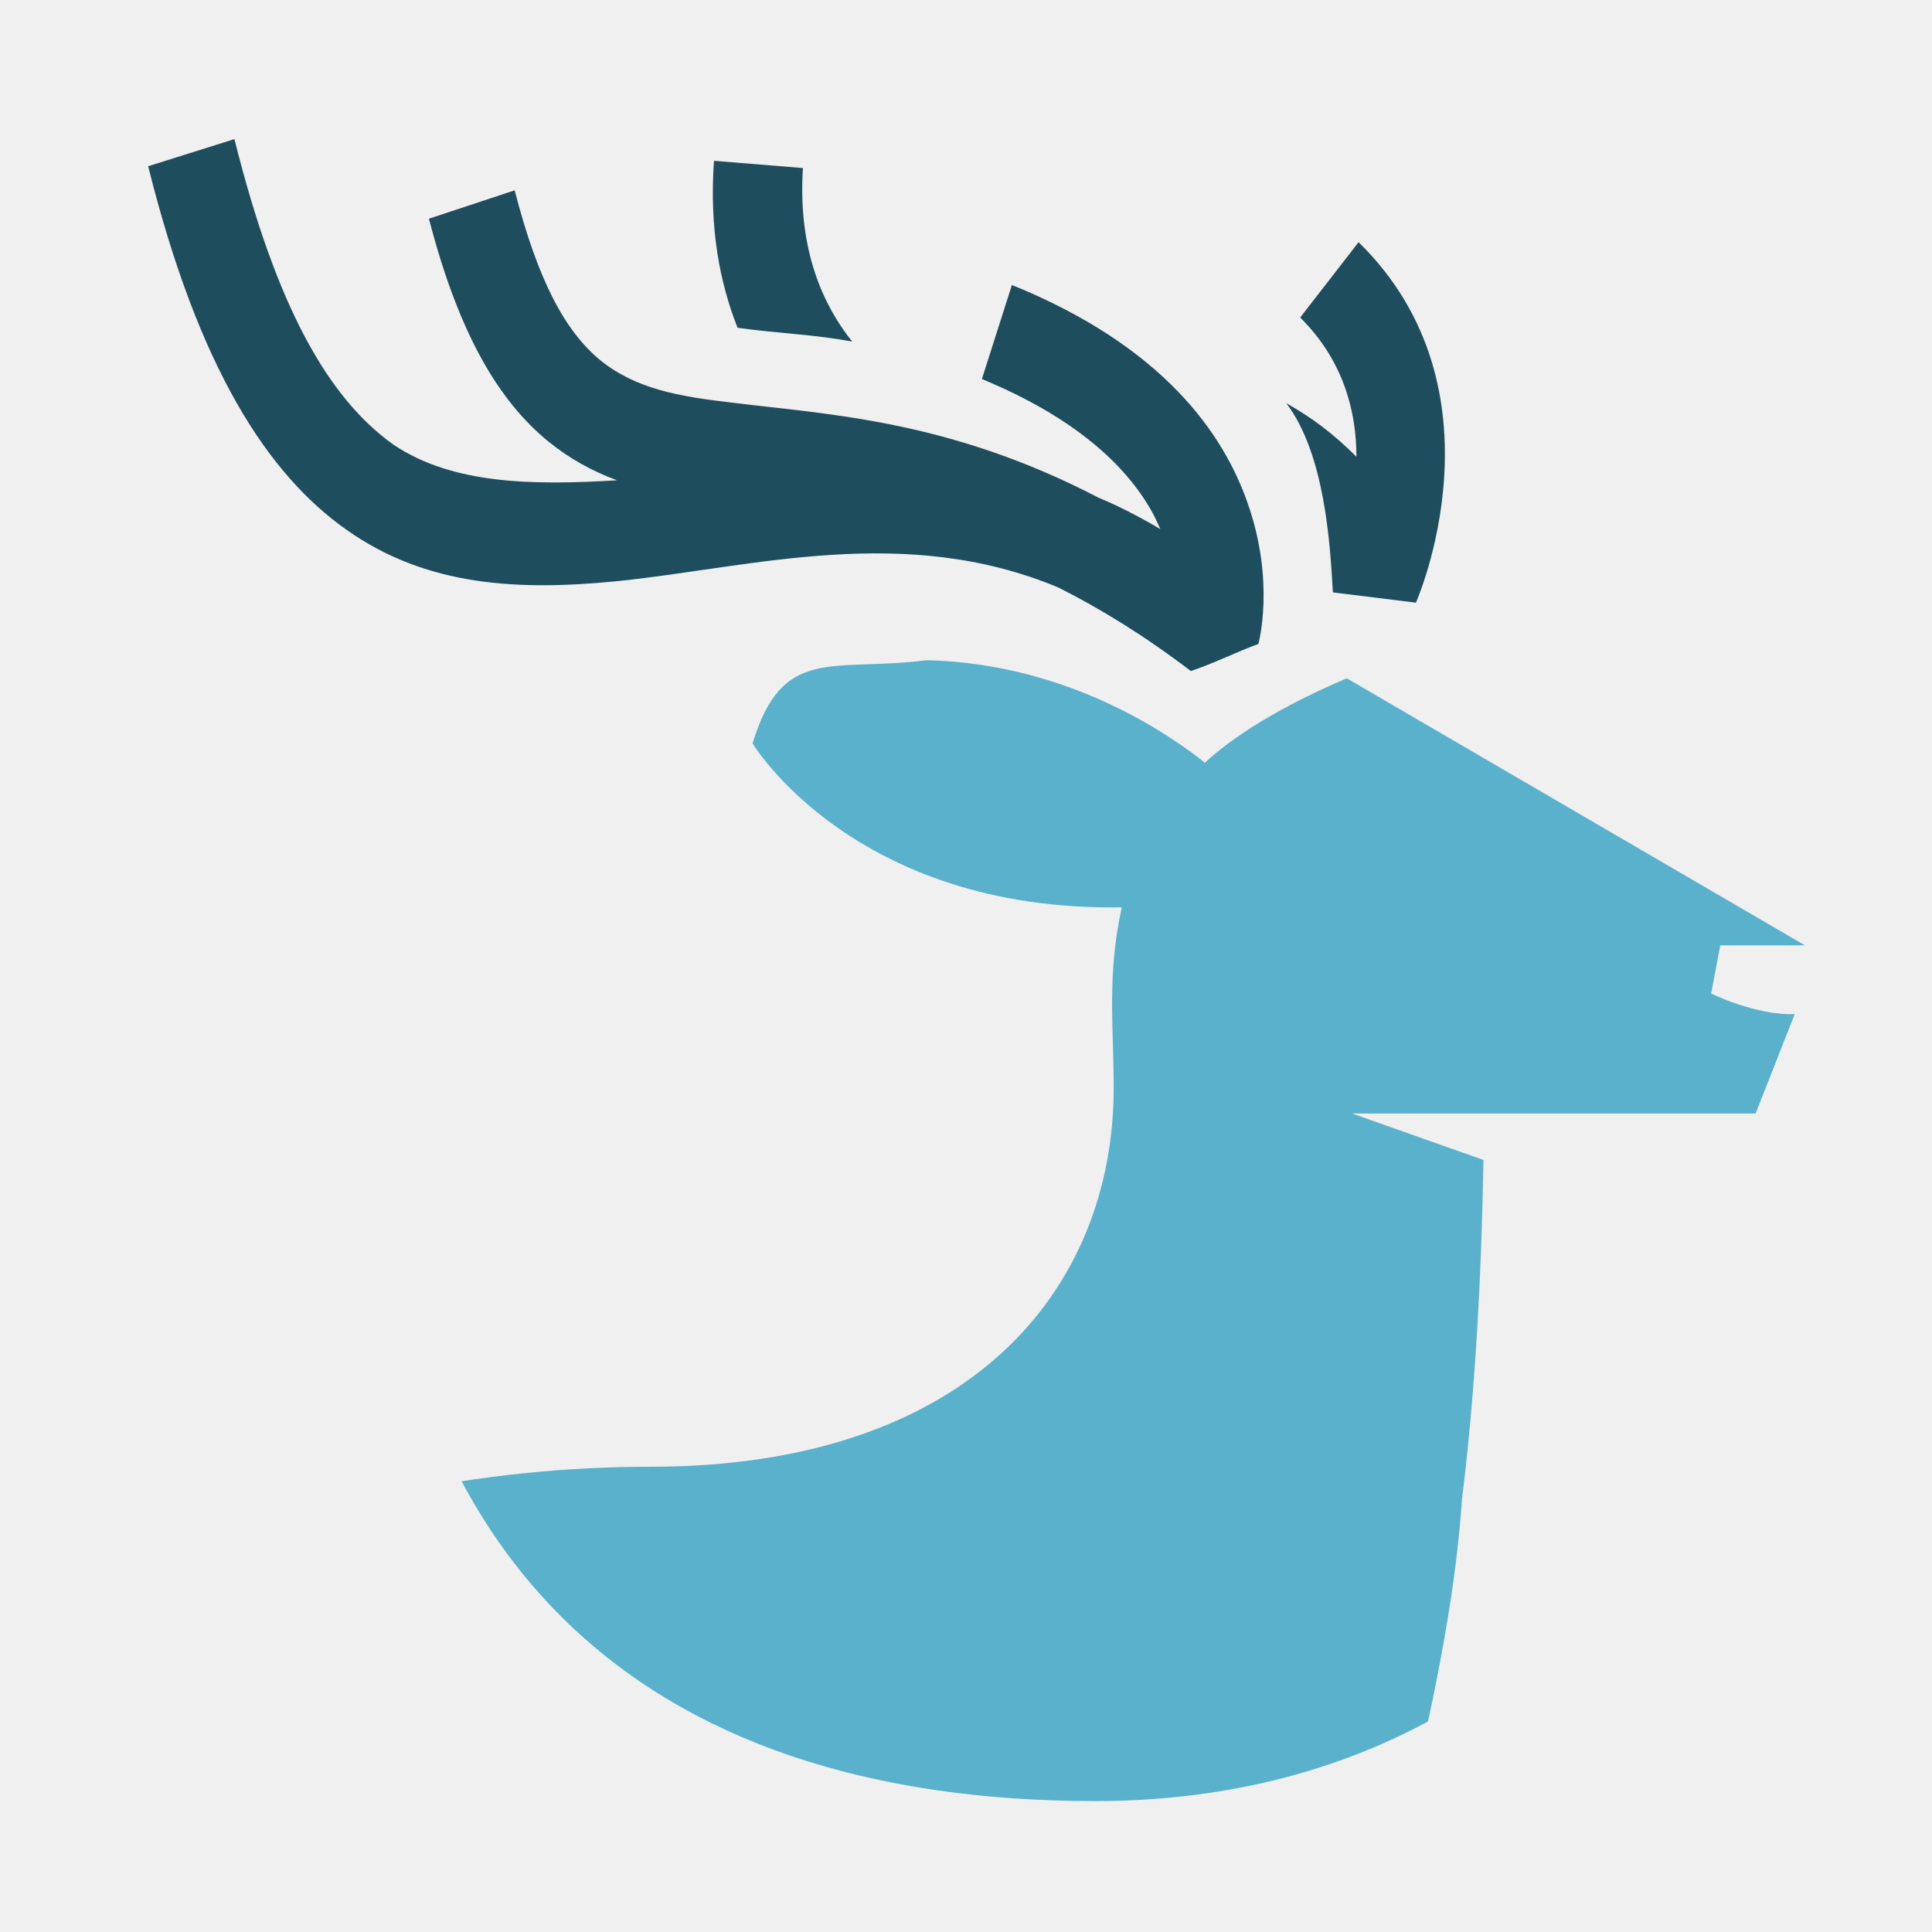
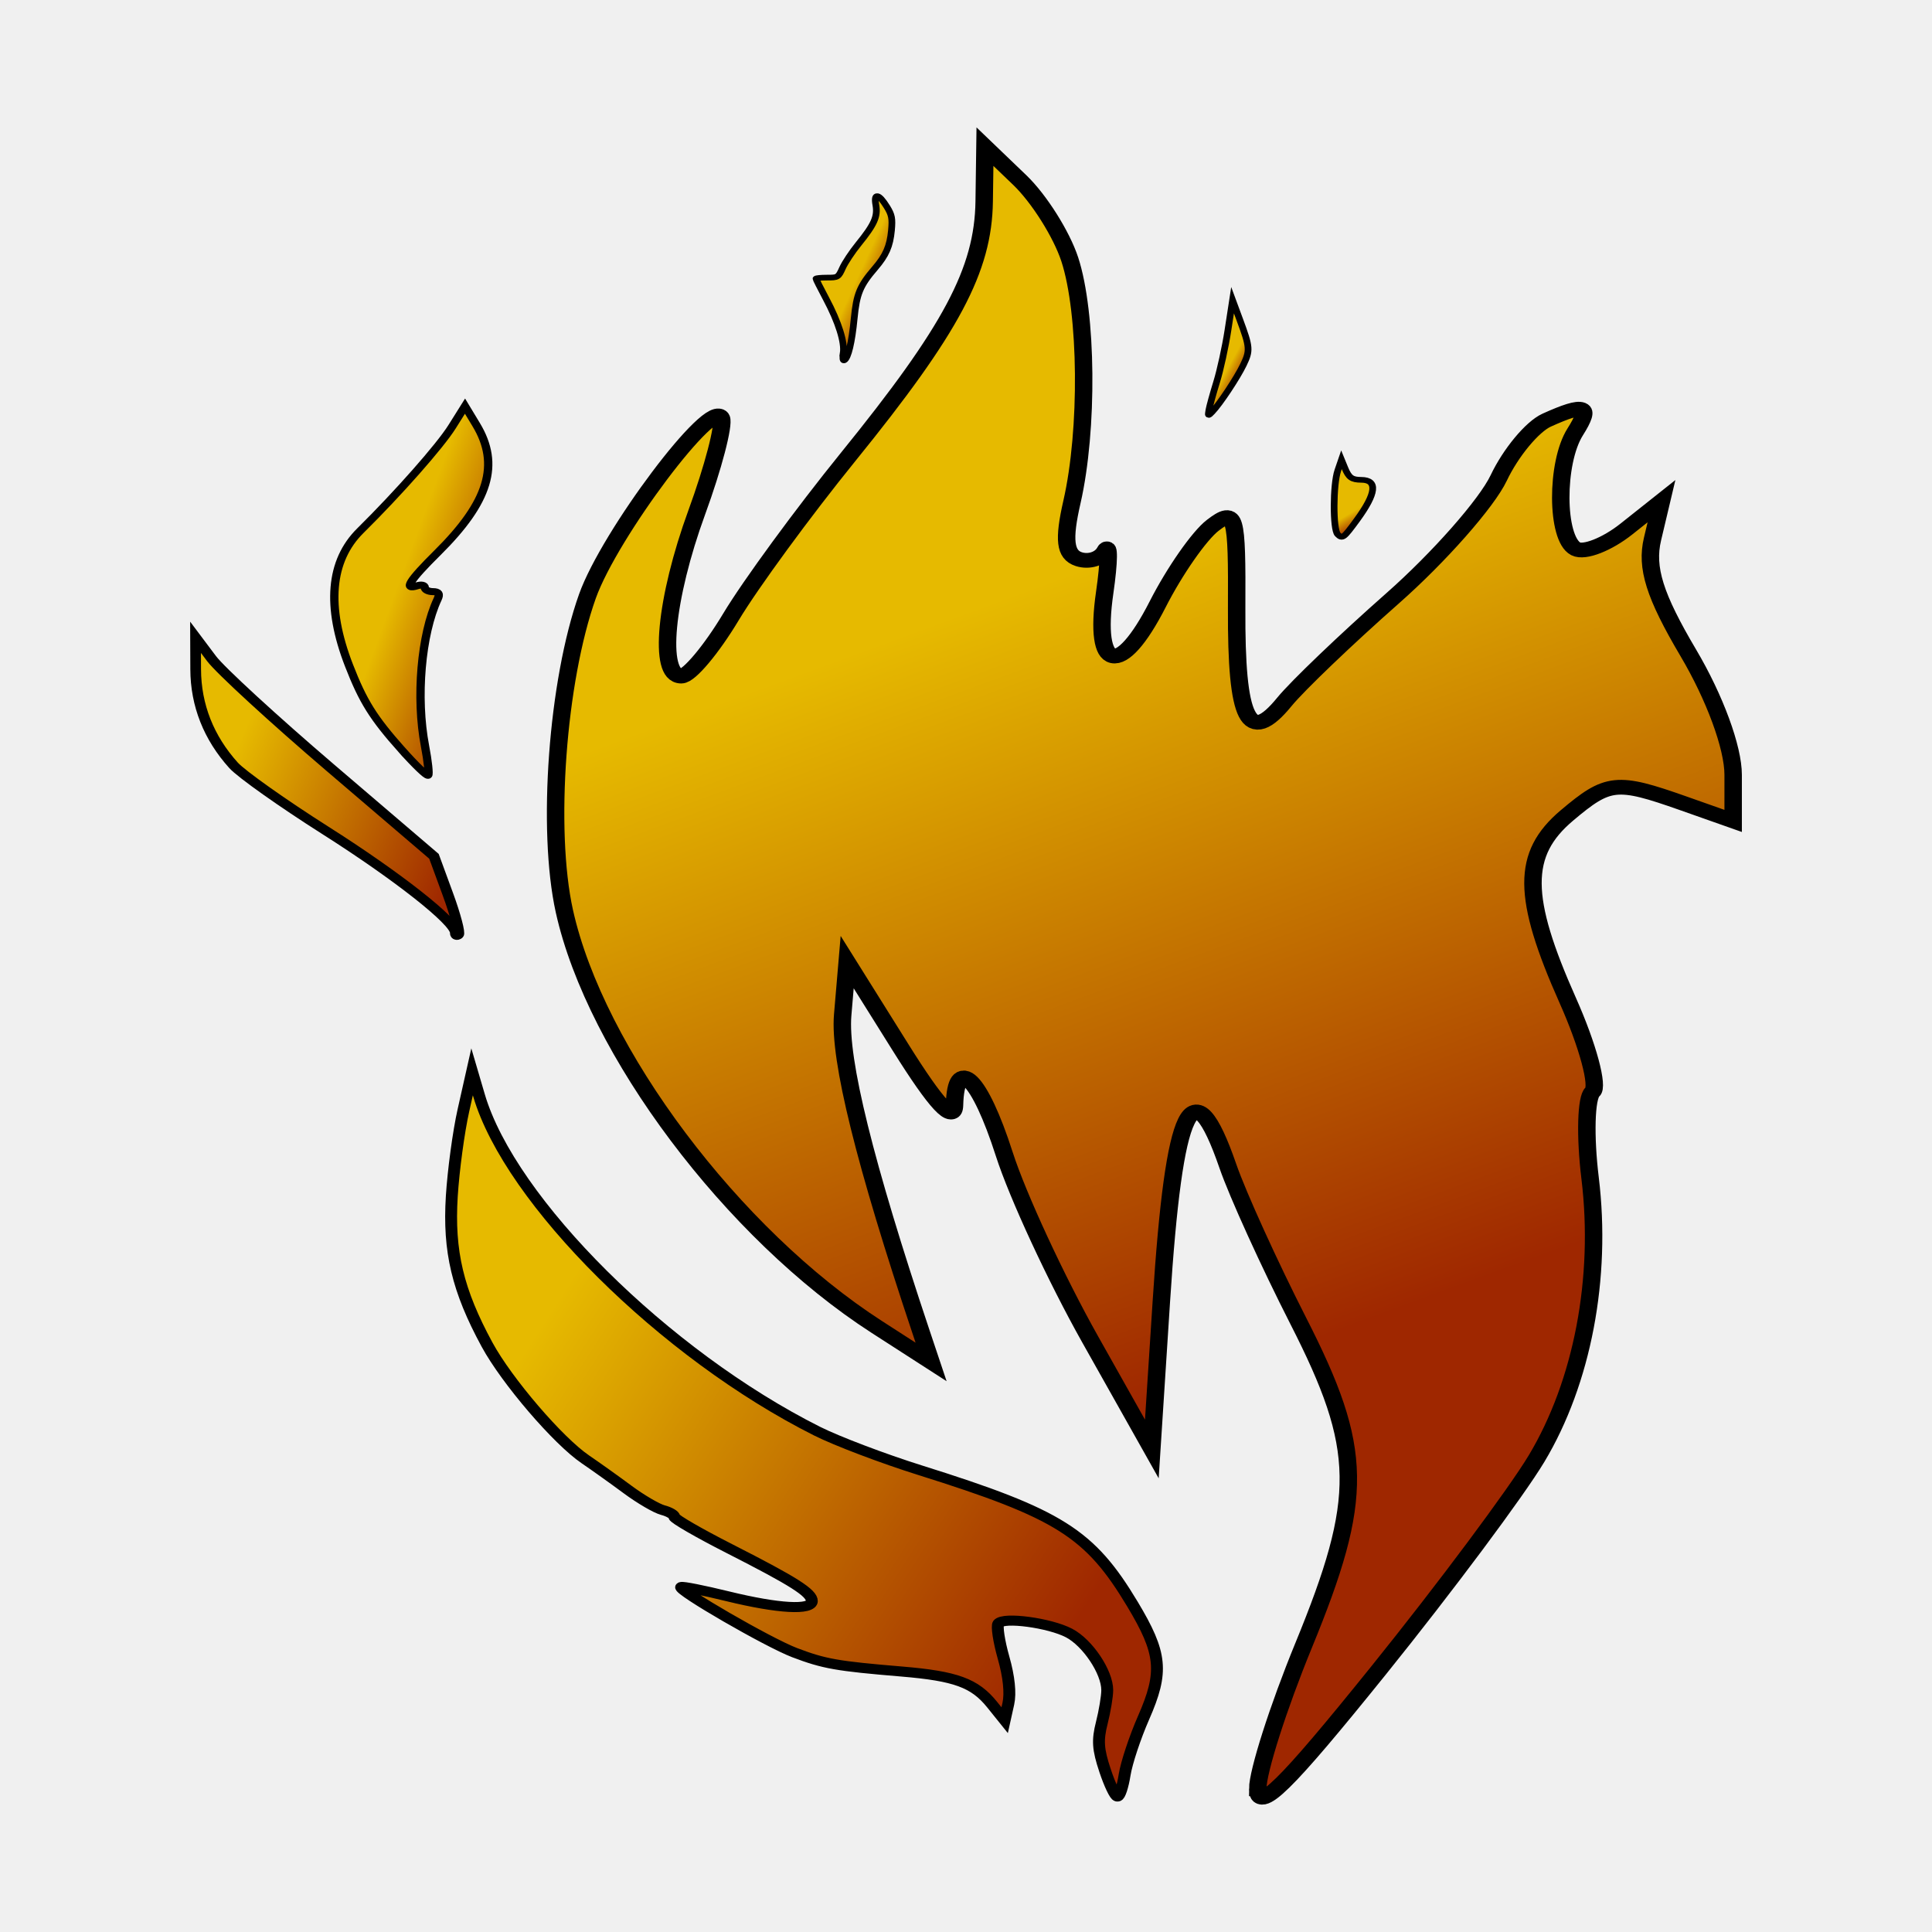
- <svg xmlns="http://www.w3.org/2000/svg" width="250" height="250" fill="none" version="1.1" id="svg30">
-   <defs id="defs34" />
+ <svg xmlns="http://www.w3.org/2000/svg" xmlns:xlink="http://www.w3.org/1999/xlink" width="250" height="250" fill="none" version="1.1" id="svg30">
+   <defs id="defs34">
+     <linearGradient xlink:href="#linearGradient899" id="linearGradient1018" gradientUnits="userSpaceOnUse" x1="-335.433" y1="582.078" x2="-304.339" y2="653.729" gradientTransform="matrix(1.388889,0,0,1.388889,450.3805,157.9645)" />
+     <linearGradient id="linearGradient899">
+       <stop style="stop-color:#e6ba00;stop-opacity:1" offset="0" id="stop895" />
+       <stop style="stop-color:#9f2700;stop-opacity:1" offset="1" id="stop897" />
+     </linearGradient>
+     <linearGradient xlink:href="#linearGradient899" id="linearGradient1020" gradientUnits="userSpaceOnUse" x1="-347.951" y1="549.51" x2="-345.168" y2="550.579" gradientTransform="matrix(1.388889,0,0,1.388889,450.3805,157.9645)" />
+     <linearGradient xlink:href="#linearGradient899" id="linearGradient1022" gradientUnits="userSpaceOnUse" x1="-316.988" y1="558.931" x2="-315.48" y2="559.626" gradientTransform="matrix(1.388889,0,0,1.388889,450.3805,157.9645)" />
+     <linearGradient xlink:href="#linearGradient899" id="linearGradient1024" gradientUnits="userSpaceOnUse" x1="-306.807" y1="573.839" x2="-305.872" y2="575.175" gradientTransform="matrix(1.388889,0,0,1.388889,450.3805,157.9645)" />
+     <linearGradient xlink:href="#linearGradient899" id="linearGradient1026" gradientUnits="userSpaceOnUse" x1="-387.232" y1="582.045" x2="-376.893" y2="585.252" gradientTransform="matrix(1.388889,0,0,1.388889,450.3805,157.9645)" />
+     <linearGradient xlink:href="#linearGradient899" id="linearGradient1028" gradientUnits="userSpaceOnUse" x1="-401.874" y1="601.201" x2="-381.707" y2="608.47" gradientTransform="matrix(1.388889,0,0,1.388889,450.3805,157.9645)" />
+     <linearGradient xlink:href="#linearGradient899" id="linearGradient1030" gradientUnits="userSpaceOnUse" x1="-374.648" y1="654.187" x2="-327.596" y2="679.84" gradientTransform="matrix(1.388889,0,0,1.388889,450.3805,157.9645)" />
+   </defs>
  <mask id="a" width="240" height="234" x="4" y="1" maskUnits="userSpaceOnUse" style="mask-type:alpha">
    <path fill="white" d="M244 123c0 64.617-38.383 112-103 112-64.617 0-103-30.883-103-95.5C38 111.194-8.729 36.236 8 16 29.46-9.959 88.689 6 125 6c64.617 0 119 52.383 119 117Z" id="path19" />
  </mask>
-   <g mask="url(#a)" id="g28" transform="matrix(0.9092373,0,0,1.004956,13.52002,-3.104084)">
-     <path fill="#5AB1CC" d="m 116.94,88.1 c -13.344,1.552 -20.436,-2.019 -24.706,10.71 0,0 14.336,21.655 52.54,21.112 -2.135,8.848 -1.144,15.368 -1.144,23.207 0,26.079 -20.589,48.821 -65.961,48.821 -23.03,0 -51.015,4.191 -72.367,15.911 -15.175,8.305 -27.048,20.336 -32.302,37.023 l 5.956,8.461 11.4,0.155 v 47.889 l -13.91,21.966 3.998,63.645 H -6.364 L -5.22,335.773 C 1.338,331.892 16.36,321.802 29.171,306.279 46.557,285.4 59.902,255.052 44.193,217.486 l 11.744,-5.045 c 12.887,30.814 8.388,57.514 -2.898,79.013 21.58,-0.698 40.11,-2.095 55.819,-4.734 l -3.584,-43.698 12.659,-1.087 L 129.98,387 h 13.116 l 2.212,-94.459 c 10.447,-4.502 34.239,-21.034 45.372,-78.47 1.372,-6.986 2.135,-12.885 2.516,-17.93 1.754,-12.806 2.745,-27.243 3.051,-43.698 l -18.683,-5.976 h 57.42 l 5.567,-12.807 c -5.414,0.233 -11.896,-2.639 -11.896,-2.639 l 1.297,-6.209 H 242 L 176.801,90.428 c -7.244,2.794 -14.87,6.442 -20.208,10.866 -4.27,-3.105 -19.063,-12.807 -39.653,-13.195 z" id="path22" />
-     <path fill="#1E4E5E" d="M 6.217,24.493 18.494,21 c 5.948,21.577 13.345,33.375 22.648,39.352 8.388,5.099 19.75,5.239 31.799,4.579 C 69.433,63.767 66.154,62.137 63.104,59.886 56.317,54.841 50.522,46.458 46.175,31.246 l 12.201,-3.649 c 3.279,11.488 7.092,18.085 12.201,21.888 5.11,3.726 11.286,4.657 18.606,5.433 13.726,1.553 30.884,2.174 52.312,12.264 2.898,1.086 5.872,2.483 8.769,4.036 -0.381,-0.776 -0.762,-1.553 -1.296,-2.406 -3.66,-5.822 -10.828,-11.953 -24.097,-16.92 l 4.27,-12.109 c 21.581,7.917 30.121,19.171 33.553,28.097 3.965,10.168 1.525,18.124 1.525,18.124 -3.05,1.009 -6.1,2.406 -9.608,3.492 -6.634,-4.579 -12.887,-8.033 -18.835,-10.75 C 113.814,70.442 92.31,76.108 73.246,77.893 58.91,79.213 45.794,78.591 34.432,71.295 23.222,64.155 13.385,50.495 6.217,24.493 Z" id="path24" />
-     <path fill="#1E4E5E" d="M 90.098,45.294 C 87.582,39.55 86.057,32.487 86.743,23.794 l 12.659,0.932 c -0.763,10.555 2.897,17.696 7.015,22.353 -5.338,-0.931 -10.447,-1.04 -16.319,-1.785 z m 80.069,-1.32 8.312,-9.702 c 21.58,19.094 8.159,46.415 8.159,46.415 l -11.819,-1.32 c -0.382,-6.24 -1.144,-17.836 -6.635,-24.371 3.584,1.84 6.635,3.865 9.99,6.908 0,-5.666 -1.754,-12.341 -8.007,-17.93 z" id="path26" />
+   <g id="g1046" transform="matrix(1.109861,0,0,0.9377037,148.0634,-829.239)">
+     <path style="fill:url(#linearGradient1018);fill-opacity:1;stroke:#000000;stroke-width:2.033;stroke-linecap:round;stroke-miterlimit:4;stroke-dasharray:none" d="m 13.234,1131.176 c 0,-2.401 2.401,-11.289 5.336,-19.751 7.107,-20.491 7.02,-27.087 -0.595,-44.778 -3.38,-7.852 -7.083,-17.489 -8.228,-21.415 -4.072,-13.951 -6.26,-8.678 -7.751,18.678 l -1.11,20.372 -7.185,-15.116 c -3.952,-8.314 -8.466,-19.84 -10.031,-25.614 -2.859,-10.542 -5.636,-13.765 -5.79,-6.718 -0.056,2.569 -2.073,0.015 -6.298,-7.978 l -6.216,-11.757 -0.524,7.297 c -0.44,6.123 2.562,20.485 9.156,43.804 l 1.152,4.072 -6.332,-4.83 c -16.809,-12.821 -32.802,-38.015 -36.426,-57.383 -2.105,-11.246 -0.835,-31.736 2.691,-43.455 2.586,-8.592 14.631,-27.538 15.62,-24.57 0.326,0.978 -0.965,6.821 -2.869,12.985 -3.682,11.921 -4.538,22.61 -1.81,22.61 0.908,0 3.515,-3.678 5.793,-8.173 2.278,-4.495 8.416,-14.415 13.64,-22.043 12.079,-17.638 15.77,-25.838 15.883,-35.288 l 0.09,-7.558 4.068,4.622 c 2.237,2.542 4.854,7.455 5.816,10.917 2.059,7.416 2.183,23.549 0.256,33.502 -1.012,5.227 -0.804,7.267 0.804,7.884 1.193,0.458 2.575,-0.07 3.07,-1.173 0.495,-1.103 0.472,1.496 -0.052,5.774 -1.344,10.97 1.798,11.801 6.172,1.634 1.972,-4.584 4.864,-9.491 6.428,-10.906 2.649,-2.397 2.839,-1.616 2.784,11.489 -0.065,15.533 1.397,18.911 5.57,12.868 1.523,-2.205 7.195,-8.63 12.604,-14.277 5.409,-5.647 10.98,-13.123 12.379,-16.614 1.399,-3.491 3.916,-7.081 5.591,-7.978 4.481,-2.398 5.271,-2.014 3.327,1.618 -2.277,4.255 -2.235,14.722 0.065,16.143 0.992,0.613 3.647,-0.616 5.899,-2.732 l 4.095,-3.847 -1.048,5.238 c -0.789,3.943 0.245,7.824 4.179,15.697 3.089,6.182 5.226,13.061 5.226,16.823 v 6.364 l -5.825,-2.434 c -7.764,-3.244 -8.758,-3.12 -13.567,1.689 -5.297,5.297 -5.27,11.227 0.113,25.531 2.33,6.19 3.624,11.867 2.875,12.615 -0.748,0.748 -0.873,6.093 -0.277,11.878 1.42,13.786 -0.898,28.174 -6.237,38.71 -2.369,4.676 -10.653,17.825 -18.409,29.22 -10.989,16.147 -14.101,19.756 -14.101,16.354 z" id="path995" />
+     <path style="fill:url(#linearGradient1020);fill-opacity:1;stroke:#000000;stroke-width:0.783;stroke-linecap:round;stroke-miterlimit:4;stroke-dasharray:none" d="m -35.095,933.087 c 0.201,-1.496 -0.544,-4.303 -1.996,-7.529 -0.65,-1.443 -1.181,-2.69 -1.181,-2.771 0,-0.081 0.583,-0.148 1.296,-0.148 1.263,0 1.309,-0.034 1.807,-1.339 0.281,-0.737 1.112,-2.217 1.847,-3.289 1.86,-2.716 2.27,-3.807 2.031,-5.403 -0.256,-1.71 0.316,-1.599 1.282,0.248 0.583,1.115 0.667,1.622 0.54,3.251 -0.172,2.191 -0.642,3.471 -1.923,5.233 -1.757,2.417 -2.148,3.537 -2.425,6.94 -0.269,3.314 -0.71,5.495 -1.167,5.777 -0.143,0.089 -0.192,-0.348 -0.109,-0.97 z" id="path997" />
+     <path style="fill:url(#linearGradient1022);fill-opacity:1;stroke:#000000;stroke-width:0.783;stroke-linecap:round;stroke-miterlimit:4;stroke-dasharray:none" d="m 7.544,940.899 c 0.069,-0.49 0.474,-2.227 0.899,-3.86 0.425,-1.633 1.017,-4.84 1.315,-7.126 l 0.542,-4.157 0.832,2.659 c 1.205,3.853 1.234,4.274 0.421,6.275 -0.723,1.782 -2.767,5.423 -3.65,6.506 -0.47,0.576 -0.481,0.567 -0.359,-0.297 z" id="path999" />
+     <path style="fill:url(#linearGradient1024);fill-opacity:1;stroke:#000000;stroke-width:0.783;stroke-linecap:round;stroke-miterlimit:4;stroke-dasharray:none" d="m 22.554,958.071 c -0.563,-0.679 -0.55,-6.873 0.019,-8.834 l 0.424,-1.461 0.398,1.149 c 0.454,1.312 0.809,1.612 1.91,1.619 1.941,0.011 1.766,1.858 -0.526,5.564 -1.539,2.489 -1.683,2.616 -2.225,1.963 z" id="path1001" />
+     <path style="fill:url(#linearGradient1026);fill-opacity:1;stroke:#000000;stroke-width:0.969;stroke-linecap:round;stroke-miterlimit:4;stroke-dasharray:none" d="m -86.542,987.841 c -3.359,-4.469 -4.542,-6.707 -6.179,-11.696 -2.662,-8.108 -2.209,-14.449 1.327,-18.582 4.433,-5.182 9.287,-11.692 10.689,-14.336 l 1.513,-2.854 1.301,2.55 c 2.801,5.49 1.484,10.653 -4.507,17.679 -3.314,3.886 -3.989,5.182 -2.377,4.563 0.49,-0.188 0.891,-0.083 0.891,0.233 0,0.316 0.429,0.575 0.954,0.575 0.67,0 0.832,0.31 0.543,1.039 -1.914,4.836 -2.549,13.603 -1.468,20.264 0.338,2.082 0.501,3.898 0.364,4.036 -0.138,0.138 -1.51,-1.425 -3.05,-3.473 z" id="path1003" />
+     <path style="fill:url(#linearGradient1028);fill-opacity:1;stroke:#000000;stroke-width:1.247;stroke-linecap:round;stroke-miterlimit:4;stroke-dasharray:none" d="m -80.322,1013.034 c 0,-1.52 -6.759,-7.818 -15.145,-14.113 -4.967,-3.728 -9.786,-7.769 -10.709,-8.978 -2.9,-3.802 -4.402,-8.305 -4.417,-13.247 l -0.014,-4.421 1.859,2.932 c 1.023,1.612 7.277,8.412 13.898,15.11 l 12.039,12.179 1.618,5.218 c 0.89,2.87 1.45,5.386 1.244,5.592 -0.206,0.206 -0.374,0.084 -0.374,-0.271 z" id="path1005" />
+     <path style="fill:url(#linearGradient1030);fill-opacity:1;stroke:#000000;stroke-width:1.386;stroke-linecap:round;stroke-miterlimit:4;stroke-dasharray:none" d="m -4.573,1128.645 c -0.821,-2.927 -0.891,-4.154 -0.375,-6.561 0.349,-1.629 0.635,-3.665 0.635,-4.526 0,-2.498 -2.284,-6.537 -4.455,-7.879 -2.273,-1.405 -7.649,-2.26 -8.236,-1.31 -0.21,0.339 0.061,2.459 0.601,4.71 0.632,2.635 0.831,4.902 0.557,6.362 l -0.426,2.269 -1.46,-2.149 c -2.029,-2.985 -4.233,-3.941 -10.532,-4.565 -7.589,-0.751 -9.033,-1.053 -12.496,-2.608 -3.055,-1.372 -13.652,-8.626 -13.225,-9.053 0.126,-0.126 2.565,0.449 5.421,1.276 5.906,1.711 9.81,1.973 9.81,0.657 0,-1.139 -2.041,-2.674 -9.638,-7.251 -3.518,-2.119 -6.396,-4.086 -6.396,-4.369 0,-0.284 -0.601,-0.702 -1.336,-0.929 -0.735,-0.227 -2.593,-1.514 -4.13,-2.861 -1.536,-1.346 -3.741,-3.208 -4.898,-4.138 -3.18,-2.555 -9.164,-10.816 -11.464,-15.827 -3.434,-7.481 -4.518,-12.875 -4.116,-20.487 0.19,-3.593 0.799,-8.925 1.355,-11.85 l 1.011,-5.318 0.804,3.24 c 3.625,14.607 21.636,35.779 39.429,46.35 2.294,1.363 7.69,3.785 11.989,5.383 16.256,6.04 19.803,8.686 24.769,18.479 3.441,6.786 3.652,9.34 1.294,15.695 -0.995,2.682 -1.988,6.222 -2.206,7.868 -0.218,1.646 -0.595,2.993 -0.836,2.993 -0.241,0 -0.894,-1.62 -1.449,-3.6 z" id="path1007" />
  </g>
</svg>
